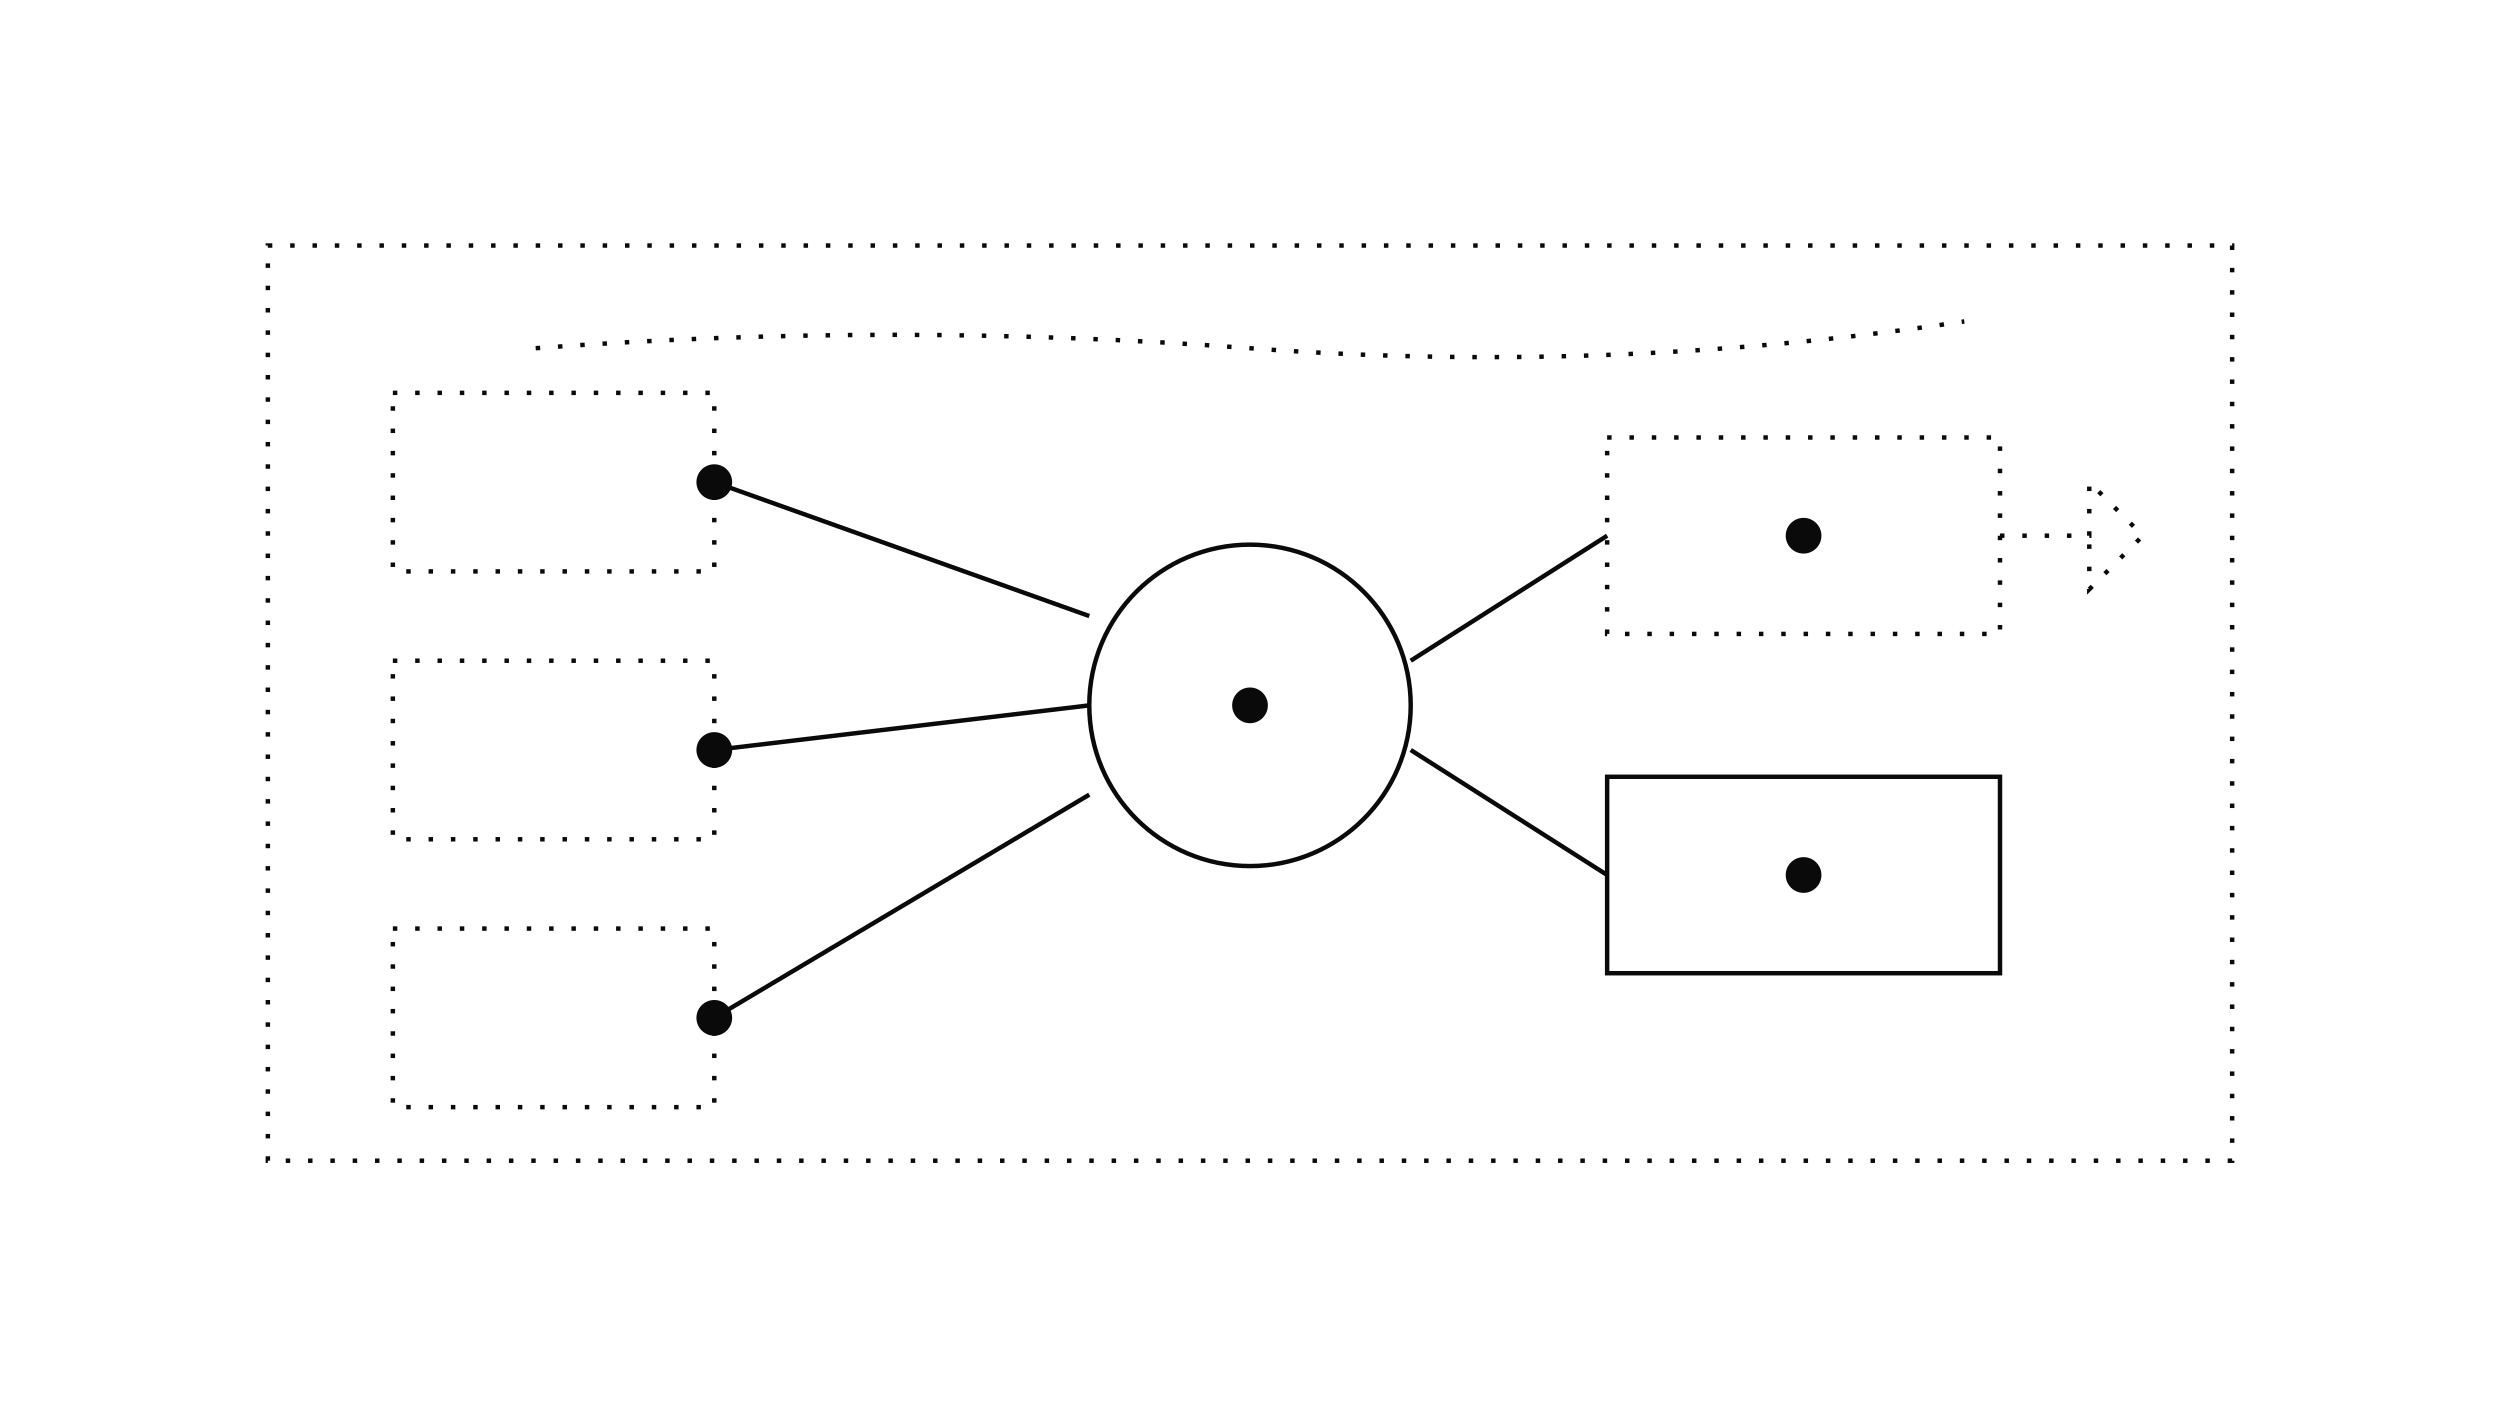
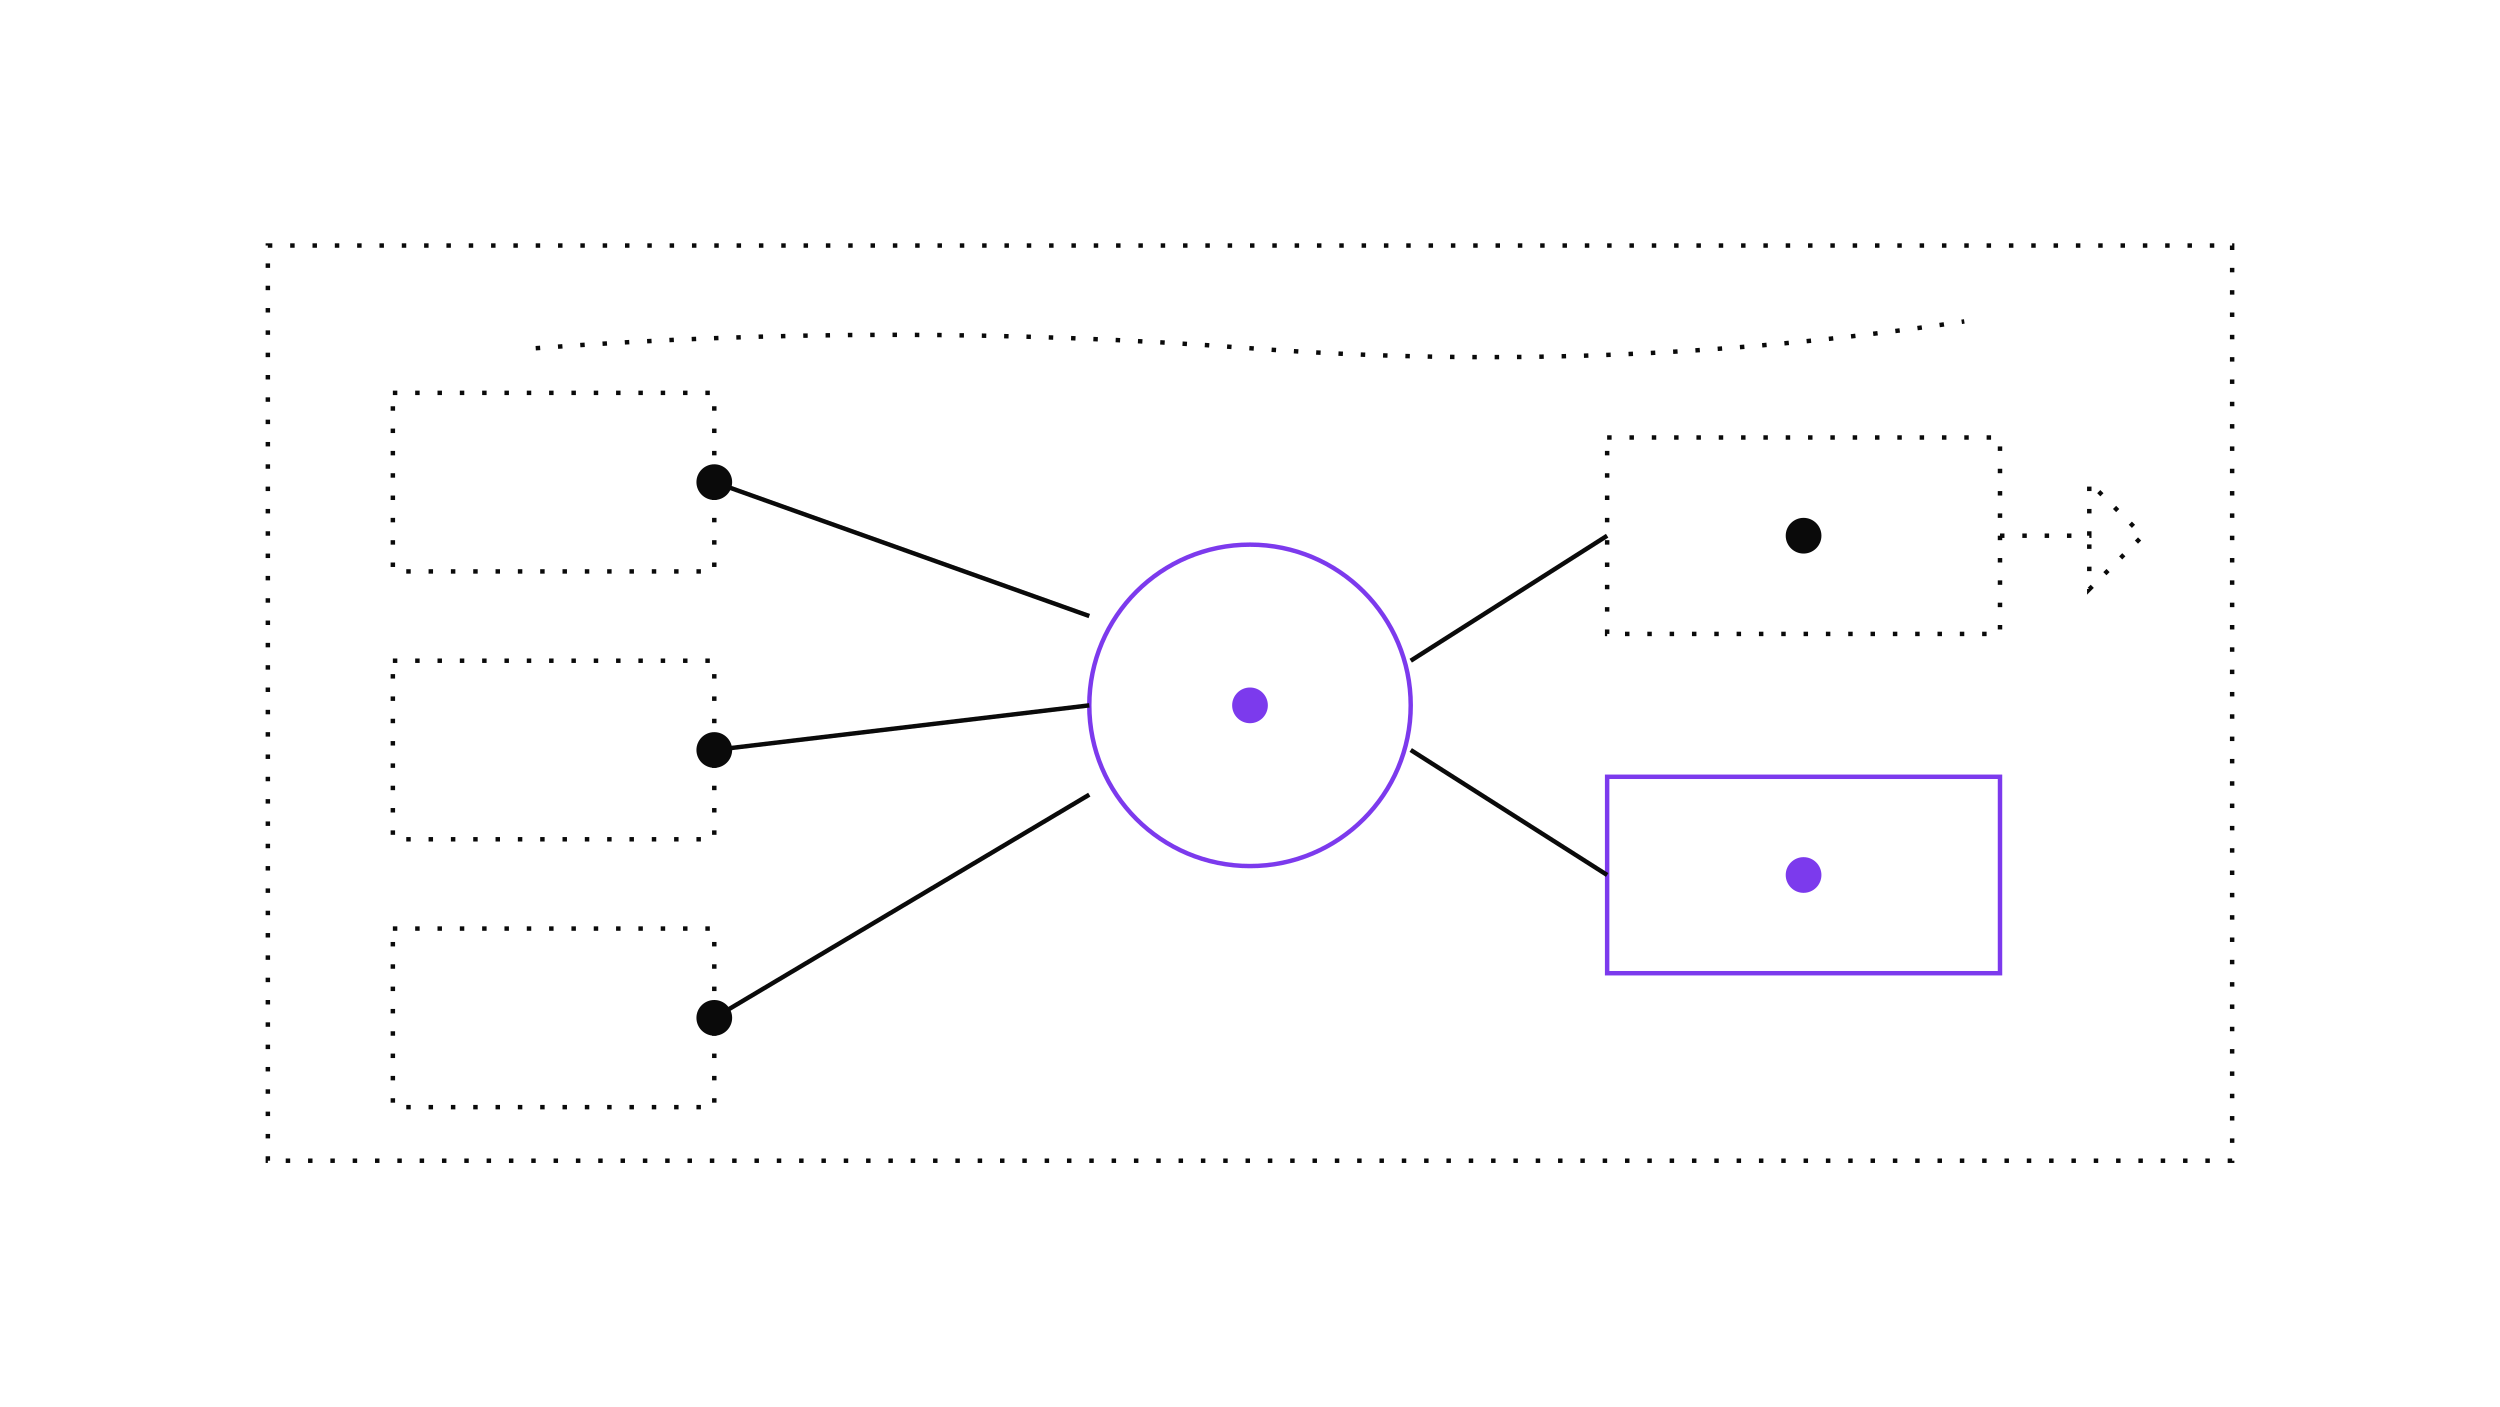
<svg xmlns="http://www.w3.org/2000/svg" viewBox="0 0 560 315" fill="none" stroke="#0a0a0a" stroke-width="1" shape-rendering="geometricPrecision" vector-effect="non-scaling-stroke">
  <rect x="60" y="55" width="440" height="205" stroke-dasharray="1 4" />
  <rect x="88" y="88" width="72" height="40" stroke-dasharray="1 4" />
  <rect x="88" y="148" width="72" height="40" stroke-dasharray="1 4" />
  <rect x="88" y="208" width="72" height="40" stroke-dasharray="1 4" />
-   <circle cx="280" cy="158" r="36" />
+   <circle cx="280" cy="158" r="36" stroke="#7C3AED" />
  <path d="M 160 108 L 244 138" />
  <path d="M 160 168 L 244 158" />
  <path d="M 160 228 L 244 178" />
  <circle cx="160" cy="108" r="4" fill="#0a0a0a" stroke="none" />
  <circle cx="160" cy="168" r="4" fill="#0a0a0a" stroke="none" />
  <circle cx="160" cy="228" r="4" fill="#0a0a0a" stroke="none" />
-   <circle cx="280" cy="158" r="4" fill="#0a0a0a" stroke="none" />
+   <circle cx="280" cy="158" r="4" fill="#7C3AED" stroke="none" />
  <rect x="360" y="98" width="88" height="44" stroke-dasharray="1 4" />
-   <rect x="360" y="174" width="88" height="44" />
+   <rect x="360" y="174" width="88" height="44" stroke="#7C3AED" />
  <path d="M 316 148 L 360 120" />
  <path d="M 316 168 L 360 196" />
  <circle cx="404" cy="120" r="4" fill="#0a0a0a" stroke="none" />
-   <circle cx="404" cy="196" r="4" fill="#0a0a0a" stroke="none" />
+   <circle cx="404" cy="196" r="4" fill="#7C3AED" stroke="none" />
  <path d="M 448 120 L 468 120 L 468 108 L 480 120 L 468 132 L 468 120" stroke-dasharray="1 4" />
  <path d="M 120 78 Q 200 72 280 78 T 440 72" stroke-dasharray="1 4" />
</svg>
